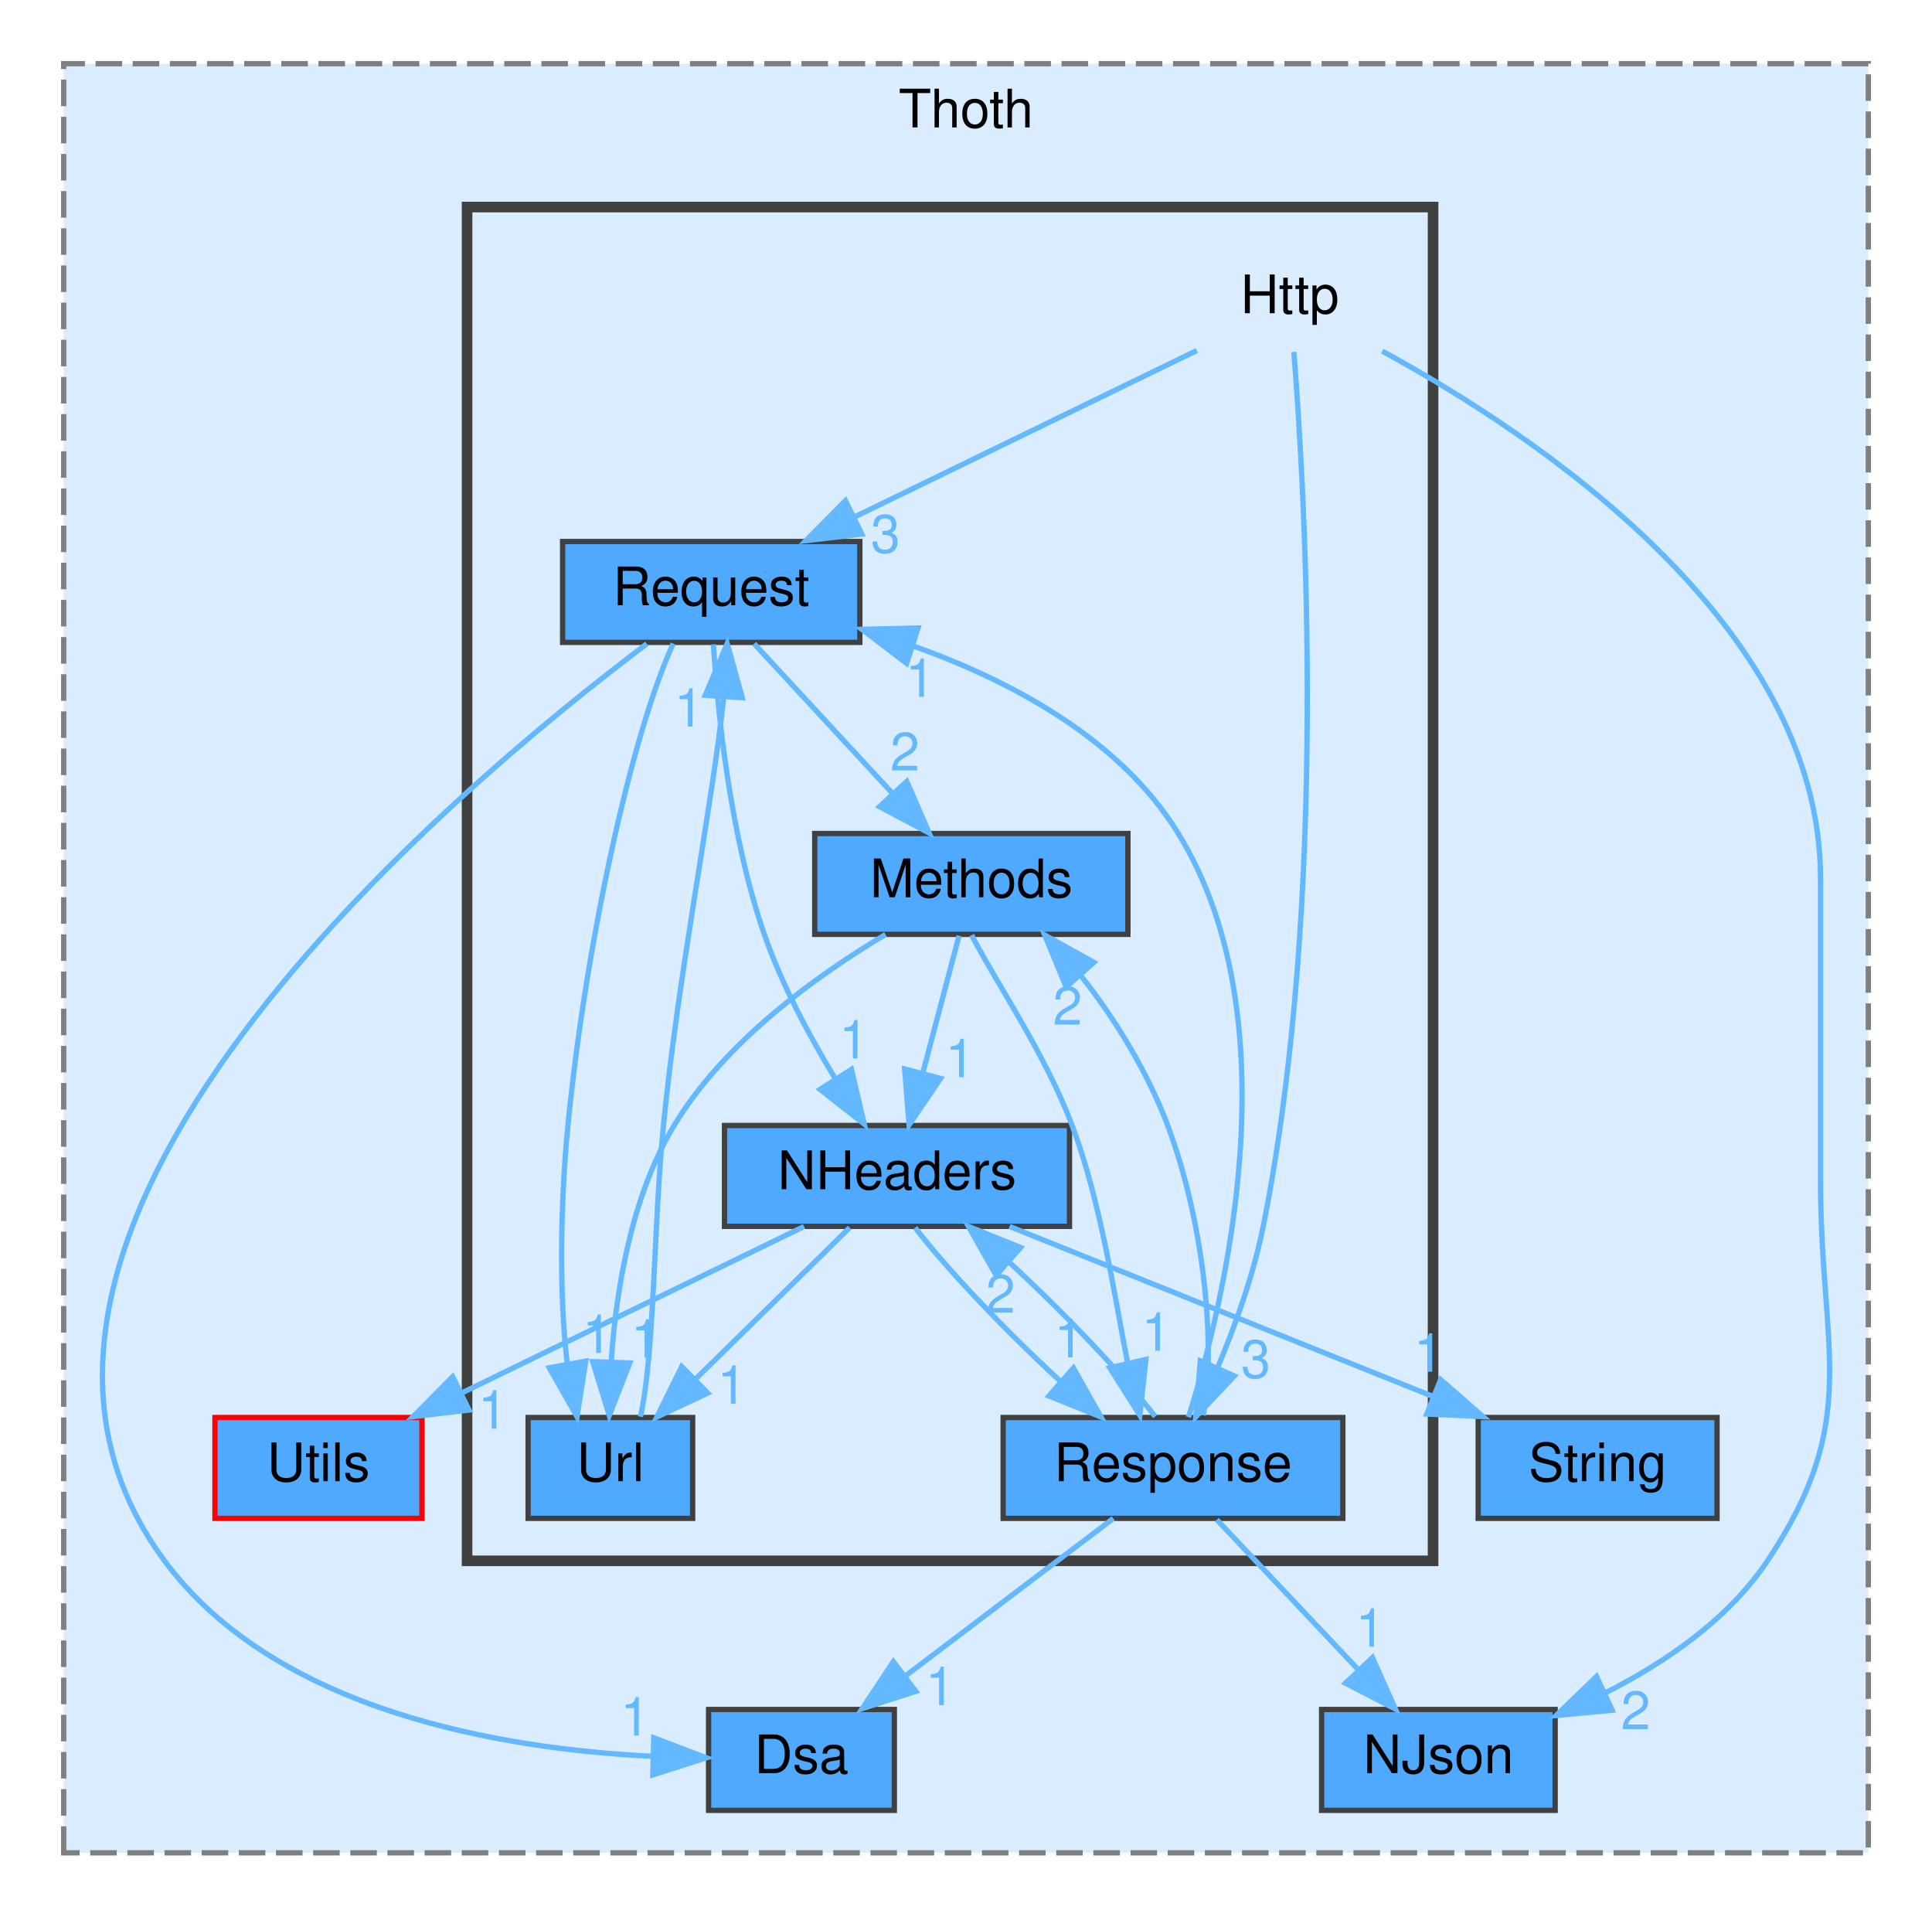
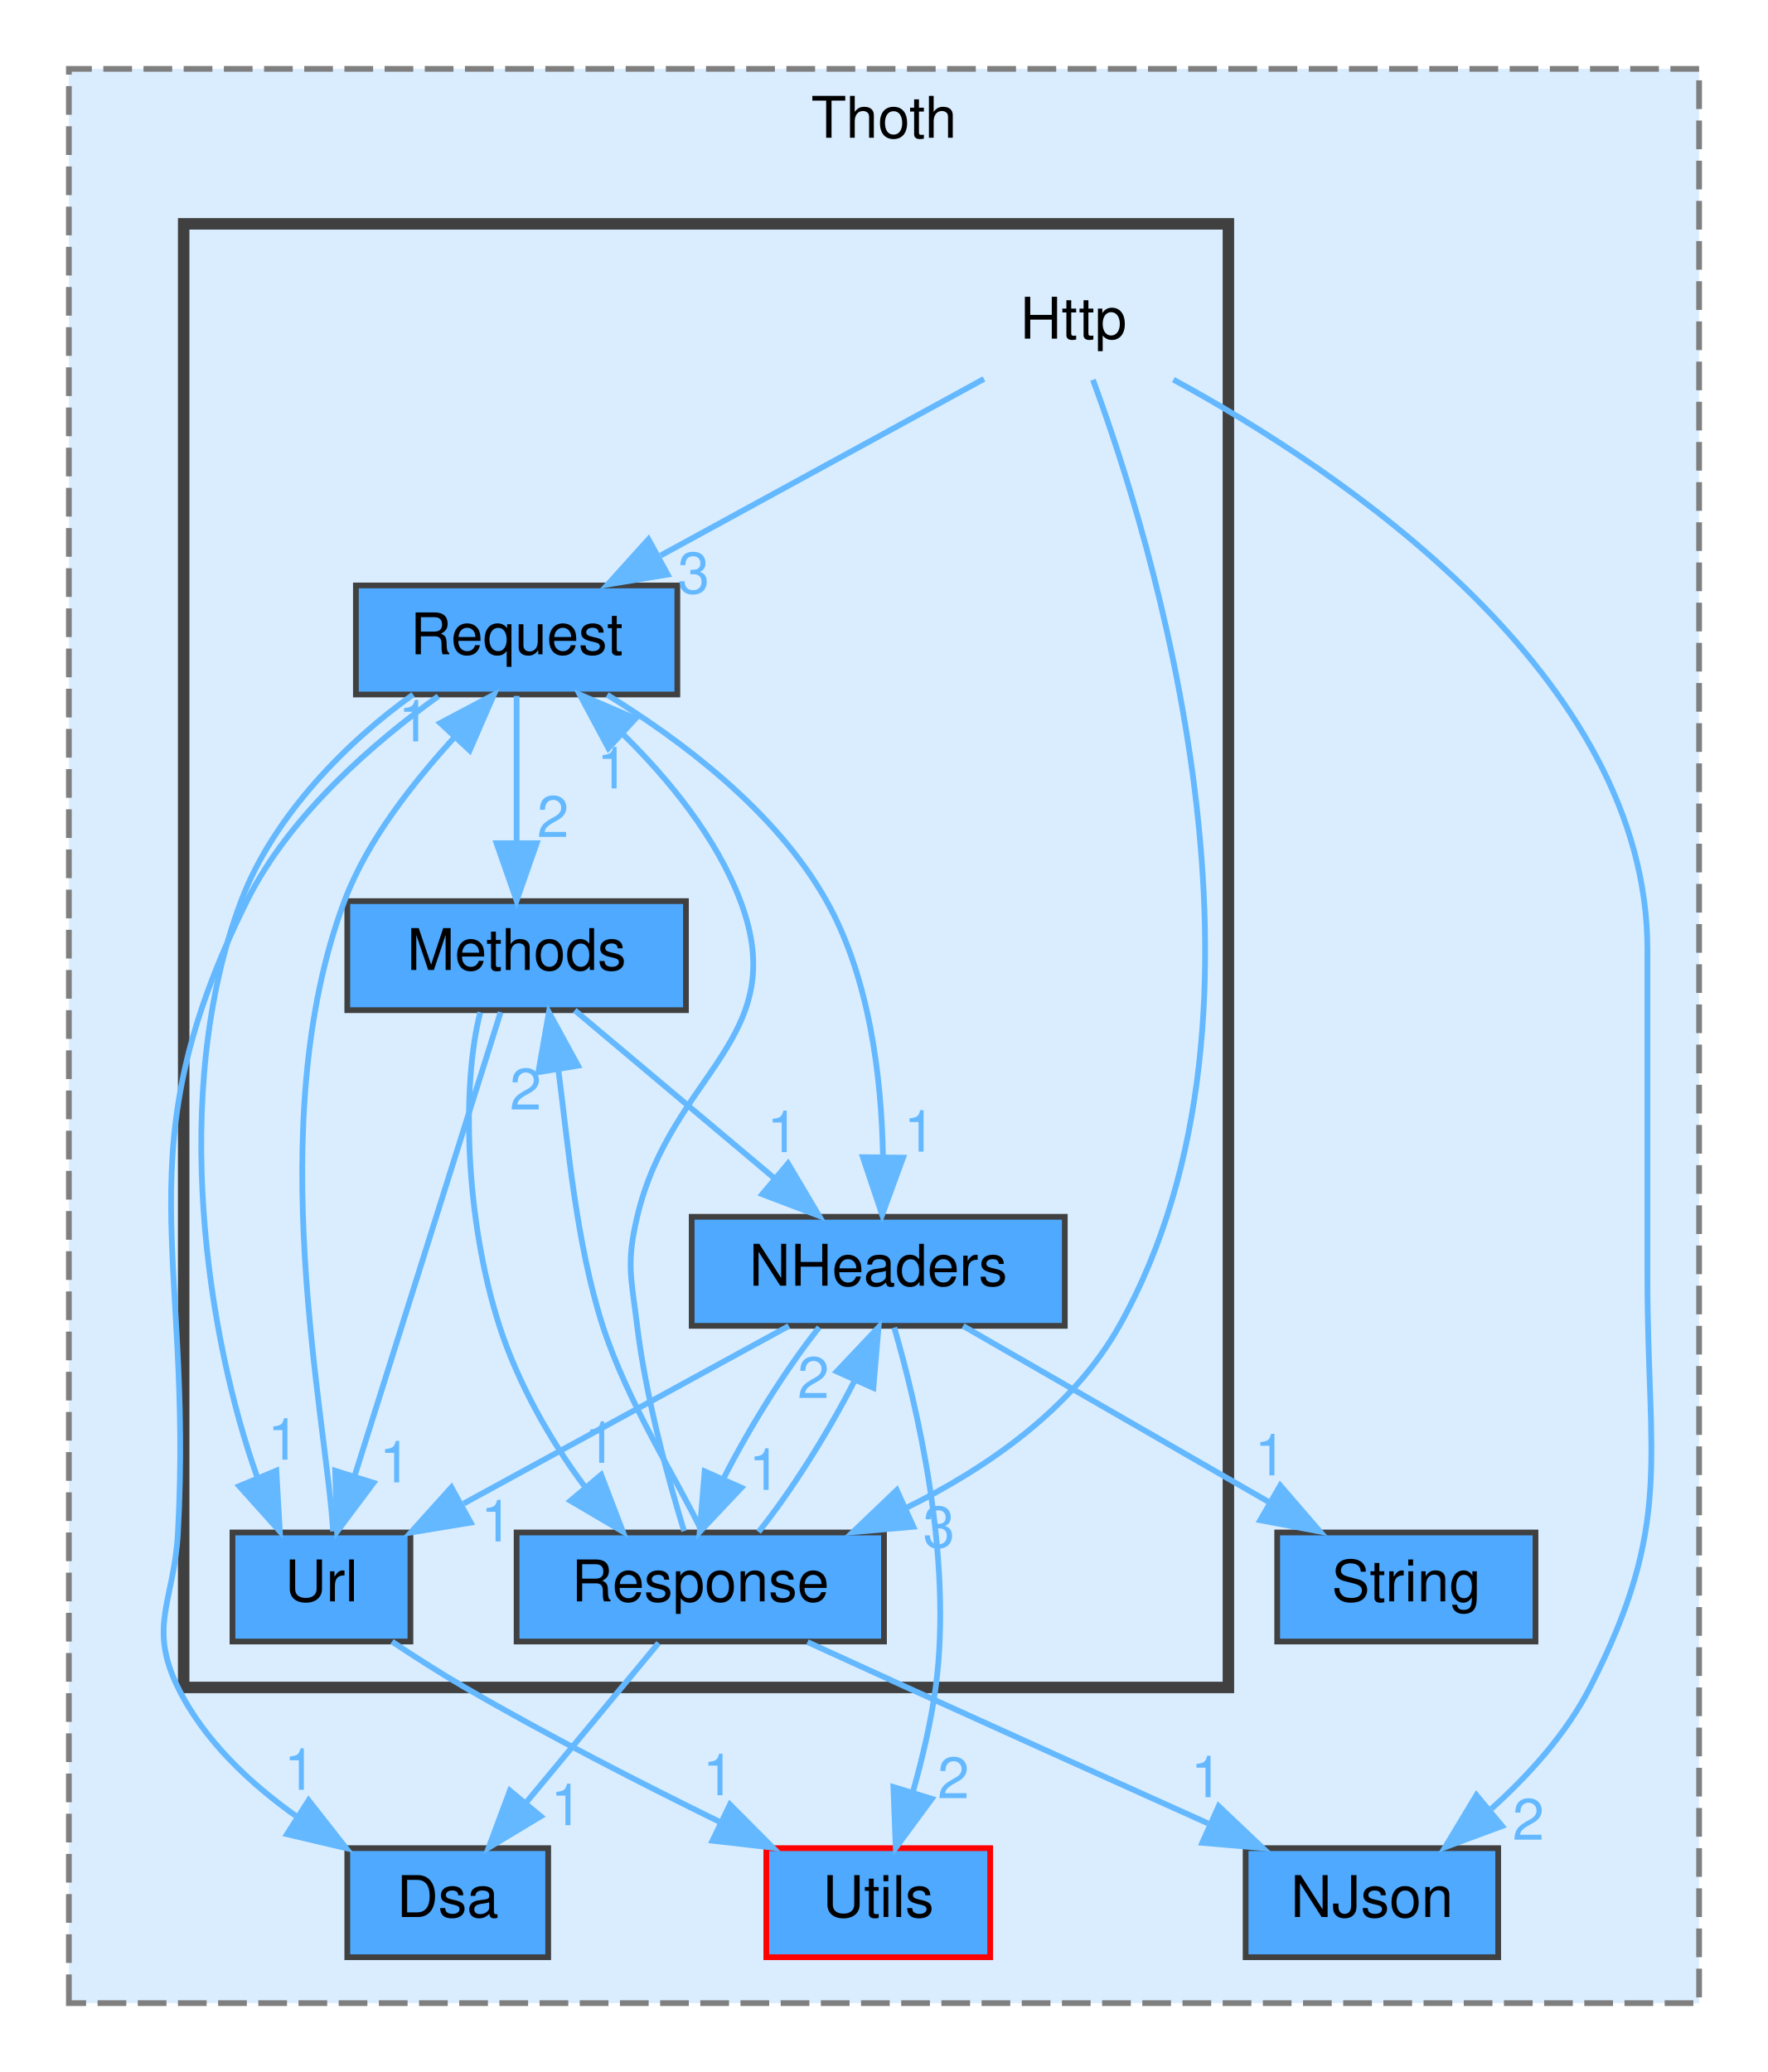
- <svg xmlns="http://www.w3.org/2000/svg" xmlns:xlink="http://www.w3.org/1999/xlink" width="364pt" height="361pt" viewBox="0.00 0.00 364.00 361.00">
+ <svg xmlns="http://www.w3.org/2000/svg" xmlns:xlink="http://www.w3.org/1999/xlink" width="308pt" height="361pt" viewBox="0.00 0.00 308.00 361.00">
  <g id="graph0" class="graph" transform="scale(1 1) rotate(0) translate(4 357)">
    <g id="clust1" class="cluster">
      <g id="a_clust1">
        <a xlink:href="dir_c6a74f695d865e6872ff805f8280c9af.html" target="_top" xlink:title="Thoth">
-           <polygon fill="#daedff" stroke="#7f7f7f" stroke-dasharray="5,2" points="8,-8 8,-345 348,-345 348,-8 8,-8" />
-           <text text-anchor="middle" x="178" y="-333" font-family="Helvetica,sans-Serif" font-size="10.00">Thoth</text>
+           <polygon fill="#daedff" stroke="#7f7f7f" stroke-dasharray="5,2" points="8,-8 8,-345 292,-345 292,-8 8,-8" />
+           <text text-anchor="middle" x="150" y="-333" font-family="Helvetica,sans-Serif" font-size="10.00">Thoth</text>
        </a>
      </g>
    </g>
    <g id="clust2" class="cluster">
      <g id="a_clust2">
        <a xlink:href="dir_41cc9e0bb4f1115e1fe2e2758d2bc168.html" target="_top">
-           <polygon fill="#daedff" stroke="#404040" stroke-width="2" points="84,-63 84,-318 266,-318 266,-63 84,-63" />
+           <polygon fill="#daedff" stroke="#404040" stroke-width="2" points="28,-63 28,-318 210,-318 210,-63 28,-63" />
        </a>
      </g>
    </g>
    <g id="node1" class="node">
      <g id="a_node1">
        <a xlink:href="dir_0548d2bb7dd208758f91f985569944be.html" target="_top" xlink:title="NJson">
-           <polygon fill="#4ea9ff" stroke="#404040" points="289,-35 245,-35 245,-16 289,-16 289,-35" />
-           <text text-anchor="middle" x="267" y="-23" font-family="Helvetica,sans-Serif" font-size="10.00">NJson</text>
+           <polygon fill="#4ea9ff" stroke="#404040" points="257,-35 213,-35 213,-16 257,-16 257,-35" />
+           <text text-anchor="middle" x="235" y="-23" font-family="Helvetica,sans-Serif" font-size="10.00">NJson</text>
        </a>
      </g>
    </g>
    <g id="node2" class="node">
      <g id="a_node2">
        <a xlink:href="dir_430990ec024f593b7bce39ce7b4461bb.html" target="_top" xlink:title="String">
-           <polygon fill="#4ea9ff" stroke="#404040" points="319.5,-90 274.5,-90 274.5,-71 319.5,-71 319.5,-90" />
-           <text text-anchor="middle" x="297" y="-78" font-family="Helvetica,sans-Serif" font-size="10.00">String</text>
+           <polygon fill="#4ea9ff" stroke="#404040" points="263.5,-90 218.5,-90 218.5,-71 263.5,-71 263.5,-90" />
+           <text text-anchor="middle" x="241" y="-78" font-family="Helvetica,sans-Serif" font-size="10.00">String</text>
        </a>
      </g>
    </g>
    <g id="node3" class="node">
      <g id="a_node3">
        <a xlink:href="dir_2d830115d85308f46eeefe3ce749e641.html" target="_top" xlink:title="Utils">
-           <polygon fill="#4ea9ff" stroke="red" points="75.5,-90 36.5,-90 36.5,-71 75.5,-71 75.5,-90" />
-           <text text-anchor="middle" x="56" y="-78" font-family="Helvetica,sans-Serif" font-size="10.00">Utils</text>
+           <polygon fill="#4ea9ff" stroke="red" points="168.5,-35 129.5,-35 129.5,-16 168.5,-16 168.5,-35" />
+           <text text-anchor="middle" x="149" y="-23" font-family="Helvetica,sans-Serif" font-size="10.00">Utils</text>
        </a>
      </g>
    </g>
    <g id="node4" class="node">
      <g id="a_node4">
        <a xlink:href="dir_3c6a022a7e9432f24aa2201eb84947de.html" target="_top" xlink:title="Dsa">
-           <polygon fill="#4ea9ff" stroke="#404040" points="164.5,-35 129.5,-35 129.5,-16 164.5,-16 164.5,-35" />
-           <text text-anchor="middle" x="147" y="-23" font-family="Helvetica,sans-Serif" font-size="10.00">Dsa</text>
+           <polygon fill="#4ea9ff" stroke="#404040" points="91.5,-35 56.5,-35 56.5,-16 91.5,-16 91.5,-35" />
+           <text text-anchor="middle" x="74" y="-23" font-family="Helvetica,sans-Serif" font-size="10.00">Dsa</text>
        </a>
      </g>
    </g>
    <g id="node5" class="node">
-       <text text-anchor="middle" x="239" y="-298" font-family="Helvetica,sans-Serif" font-size="10.00">Http</text>
+       <text text-anchor="middle" x="183" y="-298" font-family="Helvetica,sans-Serif" font-size="10.00">Http</text>
    </g>
    <g id="edge1" class="edge">
      <g id="a_edge1">
        <a xlink:href="dir_000006_000010.html" target="_top">
-           <path fill="none" stroke="#63b8ff" d="M256.42,-290.86C285.07,-275.27 339,-239.54 339,-191.5 339,-191.5 339,-191.5 339,-134.5 339,-102.41 346.82,-89.68 329,-63 321.68,-52.04 309.87,-43.92 298.51,-38.16" />
-           <polygon fill="#63b8ff" stroke="#63b8ff" points="299.73,-34.86 289.18,-33.86 296.8,-41.22 299.73,-34.86" />
+           <path fill="none" stroke="#63b8ff" d="M200.42,-290.86C229.07,-275.27 283,-239.54 283,-191.5 283,-191.5 283,-191.5 283,-134.5 283,-102.41 287.6,-91.58 273,-63 268.9,-54.98 262.34,-47.73 255.81,-41.85" />
+           <polygon fill="#63b8ff" stroke="#63b8ff" points="257.68,-38.85 247.75,-35.17 253.21,-44.24 257.68,-38.85" />
        </a>
      </g>
      <g id="a_edge1-headlabel">
        <a xlink:href="dir_000006_000010.html" target="_top" xlink:title="2">
-           <text text-anchor="middle" x="304.18" y="-31.29" font-family="Helvetica,sans-Serif" font-size="10.00" fill="#63b8ff">2</text>
+           <text text-anchor="middle" x="262.26" y="-36.46" font-family="Helvetica,sans-Serif" font-size="10.00" fill="#63b8ff">2</text>
        </a>
      </g>
    </g>
    <g id="node8" class="node">
      <g id="a_node8">
        <a xlink:href="dir_2e6b931faf85af8d43b2b55a026921d7.html" target="_top" xlink:title="Request">
-           <polygon fill="#4ea9ff" stroke="#404040" points="158,-255 102,-255 102,-236 158,-236 158,-255" />
-           <text text-anchor="middle" x="130" y="-243" font-family="Helvetica,sans-Serif" font-size="10.00">Request</text>
+           <polygon fill="#4ea9ff" stroke="#404040" points="114,-255 58,-255 58,-236 114,-236 114,-255" />
+           <text text-anchor="middle" x="86" y="-243" font-family="Helvetica,sans-Serif" font-size="10.00">Request</text>
        </a>
      </g>
    </g>
    <g id="edge3" class="edge">
      <g id="a_edge3">
        <a xlink:href="dir_000006_000014.html" target="_top">
-           <path fill="none" stroke="#63b8ff" d="M221.49,-290.98C204.03,-282.5 176.99,-269.35 156.83,-259.54" />
-           <polygon fill="#63b8ff" stroke="#63b8ff" points="158.36,-256.4 147.83,-255.17 155.29,-262.69 158.36,-256.4" />
+           <path fill="none" stroke="#63b8ff" d="M167.42,-290.98C152.23,-282.69 128.9,-269.94 111.1,-260.22" />
+           <polygon fill="#63b8ff" stroke="#63b8ff" points="112.32,-256.89 101.87,-255.17 108.97,-263.04 112.32,-256.89" />
        </a>
      </g>
      <g id="a_edge3-headlabel">
        <a xlink:href="dir_000006_000014.html" target="_top" xlink:title="3">
-           <text text-anchor="middle" x="162.83" y="-252.91" font-family="Helvetica,sans-Serif" font-size="10.00" fill="#63b8ff">3</text>
+           <text text-anchor="middle" x="116.84" y="-253.63" font-family="Helvetica,sans-Serif" font-size="10.00" fill="#63b8ff">3</text>
        </a>
      </g>
    </g>
    <g id="node9" class="node">
      <g id="a_node9">
        <a xlink:href="dir_2b930848939edf81047ea3b73a2c6d36.html" target="_top" xlink:title="Response">
-           <polygon fill="#4ea9ff" stroke="#404040" points="249,-90 185,-90 185,-71 249,-71 249,-90" />
-           <text text-anchor="middle" x="217" y="-78" font-family="Helvetica,sans-Serif" font-size="10.00">Response</text>
+           <polygon fill="#4ea9ff" stroke="#404040" points="150,-90 86,-90 86,-71 150,-71 150,-90" />
+           <text text-anchor="middle" x="118" y="-78" font-family="Helvetica,sans-Serif" font-size="10.00">Response</text>
        </a>
      </g>
    </g>
    <g id="edge2" class="edge">
      <g id="a_edge2">
        <a xlink:href="dir_000006_000016.html" target="_top">
-           <path fill="none" stroke="#63b8ff" d="M239.77,-290.72C241.81,-265.05 246.38,-188.06 234,-126 232.2,-116.98 228.75,-107.39 225.43,-99.44" />
-           <polygon fill="#63b8ff" stroke="#63b8ff" points="228.55,-97.82 221.29,-90.11 222.15,-100.67 228.55,-97.82" />
+           <path fill="none" stroke="#63b8ff" d="M186.4,-290.83C196.27,-264.14 222.3,-181.74 191,-126 182.89,-111.56 167.99,-101.26 153.75,-94.22" />
+           <polygon fill="#63b8ff" stroke="#63b8ff" points="155.12,-91 144.57,-90.06 152.23,-97.38 155.12,-91" />
        </a>
      </g>
      <g id="a_edge2-headlabel">
        <a xlink:href="dir_000006_000016.html" target="_top" xlink:title="3">
-           <text text-anchor="middle" x="232.6" y="-97.46" font-family="Helvetica,sans-Serif" font-size="10.00" fill="#63b8ff">3</text>
+           <text text-anchor="middle" x="159.57" y="-87.4" font-family="Helvetica,sans-Serif" font-size="10.00" fill="#63b8ff">3</text>
        </a>
      </g>
    </g>
    <g id="node6" class="node">
      <g id="a_node6">
        <a xlink:href="dir_09d6a22b96cbdd451a8a41c9804b07f2.html" target="_top" xlink:title="Methods">
-           <polygon fill="#4ea9ff" stroke="#404040" points="208.5,-200 149.5,-200 149.5,-181 208.5,-181 208.5,-200" />
-           <text text-anchor="middle" x="179" y="-188" font-family="Helvetica,sans-Serif" font-size="10.00">Methods</text>
+           <polygon fill="#4ea9ff" stroke="#404040" points="115.5,-200 56.5,-200 56.5,-181 115.5,-181 115.5,-200" />
+           <text text-anchor="middle" x="86" y="-188" font-family="Helvetica,sans-Serif" font-size="10.00">Methods</text>
        </a>
      </g>
    </g>
    <g id="node7" class="node">
      <g id="a_node7">
        <a xlink:href="dir_608161aafd2af5389d03134ffea49c9f.html" target="_top" xlink:title="NHeaders">
-           <polygon fill="#4ea9ff" stroke="#404040" points="197.5,-145 132.5,-145 132.5,-126 197.5,-126 197.5,-145" />
-           <text text-anchor="middle" x="165" y="-133" font-family="Helvetica,sans-Serif" font-size="10.00">NHeaders</text>
+           <polygon fill="#4ea9ff" stroke="#404040" points="181.5,-145 116.5,-145 116.5,-126 181.5,-126 181.5,-145" />
+           <text text-anchor="middle" x="149" y="-133" font-family="Helvetica,sans-Serif" font-size="10.00">NHeaders</text>
        </a>
      </g>
    </g>
    <g id="edge5" class="edge">
      <g id="a_edge5">
        <a xlink:href="dir_000008_000009.html" target="_top">
-           <path fill="none" stroke="#63b8ff" d="M176.69,-180.75C174.83,-173.72 172.16,-163.62 169.85,-154.84" />
-           <polygon fill="#63b8ff" stroke="#63b8ff" points="173.21,-153.86 167.27,-145.09 166.44,-155.65 173.21,-153.86" />
+           <path fill="none" stroke="#63b8ff" d="M96.12,-180.98C105.44,-173.15 119.47,-161.34 130.74,-151.86" />
+           <polygon fill="#63b8ff" stroke="#63b8ff" points="133.29,-154.29 138.69,-145.17 128.79,-148.93 133.29,-154.29" />
        </a>
      </g>
      <g id="a_edge5-headlabel">
        <a xlink:href="dir_000008_000009.html" target="_top" xlink:title="1">
-           <text text-anchor="middle" x="176.87" y="-154.11" font-family="Helvetica,sans-Serif" font-size="10.00" fill="#63b8ff">1</text>
+           <text text-anchor="middle" x="132.37" y="-156.27" font-family="Helvetica,sans-Serif" font-size="10.00" fill="#63b8ff">1</text>
        </a>
      </g>
    </g>
    <g id="edge4" class="edge">
      <g id="a_edge4">
        <a xlink:href="dir_000008_000016.html" target="_top">
-           <path fill="none" stroke="#63b8ff" d="M179.06,-180.87C183.46,-172.29 192.93,-158.5 198,-145 203.4,-130.61 205.88,-113.34 208.42,-100.44" />
-           <polygon fill="#63b8ff" stroke="#63b8ff" points="211.9,-100.94 210.75,-90.41 205.08,-99.36 211.9,-100.94" />
+           <path fill="none" stroke="#63b8ff" d="M79.67,-180.63C76.42,-168.13 76.96,-144.76 83,-126 86.18,-116.12 91.82,-106.05 97.87,-98" />
+           <polygon fill="#63b8ff" stroke="#63b8ff" points="100.72,-100.05 104.51,-90.15 95.38,-95.53 100.72,-100.05" />
        </a>
      </g>
      <g id="a_edge4-headlabel">
        <a xlink:href="dir_000008_000016.html" target="_top" xlink:title="1">
-           <text text-anchor="middle" x="213.85" y="-102.59" font-family="Helvetica,sans-Serif" font-size="10.00" fill="#63b8ff">1</text>
+           <text text-anchor="middle" x="100.57" y="-102.13" font-family="Helvetica,sans-Serif" font-size="10.00" fill="#63b8ff">1</text>
        </a>
      </g>
    </g>
    <g id="node10" class="node">
      <g id="a_node10">
        <a xlink:href="dir_f0d5f9c2813ecd5c8dcd2e2ff3dca0a2.html" target="_top" xlink:title="Url">
-           <polygon fill="#4ea9ff" stroke="#404040" points="126.5,-90 95.5,-90 95.5,-71 126.5,-71 126.5,-90" />
-           <text text-anchor="middle" x="111" y="-78" font-family="Helvetica,sans-Serif" font-size="10.00">Url</text>
+           <polygon fill="#4ea9ff" stroke="#404040" points="67.5,-90 36.5,-90 36.5,-71 67.5,-71 67.5,-90" />
+           <text text-anchor="middle" x="52" y="-78" font-family="Helvetica,sans-Serif" font-size="10.00">Url</text>
        </a>
      </g>
    </g>
    <g id="edge6" class="edge">
      <g id="a_edge6">
        <a xlink:href="dir_000008_000019.html" target="_top">
-           <path fill="none" stroke="#63b8ff" d="M162.84,-180.98C149.96,-173.32 132.56,-160.84 123,-145 114.93,-131.63 112.09,-114.02 111.17,-100.74" />
-           <polygon fill="#63b8ff" stroke="#63b8ff" points="114.66,-100.26 110.79,-90.4 107.66,-100.52 114.66,-100.26" />
+           <path fill="none" stroke="#63b8ff" d="M83.22,-180.66C77.69,-163.09 65.21,-123.45 57.81,-99.95" />
+           <polygon fill="#63b8ff" stroke="#63b8ff" points="61.07,-98.65 54.73,-90.16 54.39,-100.75 61.07,-98.65" />
        </a>
      </g>
      <g id="a_edge6-headlabel">
        <a xlink:href="dir_000008_000019.html" target="_top" xlink:title="1">
-           <text text-anchor="middle" x="117.63" y="-101.24" font-family="Helvetica,sans-Serif" font-size="10.00" fill="#63b8ff">1</text>
+           <text text-anchor="middle" x="64.85" y="-98.72" font-family="Helvetica,sans-Serif" font-size="10.00" fill="#63b8ff">1</text>
        </a>
      </g>
    </g>
    <g id="edge9" class="edge">
      <g id="a_edge9">
        <a xlink:href="dir_000009_000017.html" target="_top">
-           <path fill="none" stroke="#63b8ff" d="M186.21,-125.98C207.73,-117.34 241.28,-103.87 265.83,-94.02" />
-           <polygon fill="#63b8ff" stroke="#63b8ff" points="267.43,-97.14 275.41,-90.17 264.82,-90.65 267.43,-97.14" />
+           <path fill="none" stroke="#63b8ff" d="M163.78,-125.98C178.18,-117.69 200.31,-104.94 217.19,-95.22" />
+           <polygon fill="#63b8ff" stroke="#63b8ff" points="219.03,-98.19 225.95,-90.17 215.54,-92.13 219.03,-98.19" />
        </a>
      </g>
      <g id="a_edge9-headlabel">
        <a xlink:href="dir_000009_000017.html" target="_top" xlink:title="1">
-           <text text-anchor="middle" x="265.15" y="-98.62" font-family="Helvetica,sans-Serif" font-size="10.00" fill="#63b8ff">1</text>
+           <text text-anchor="middle" x="217.33" y="-99.95" font-family="Helvetica,sans-Serif" font-size="10.00" fill="#63b8ff">1</text>
        </a>
      </g>
    </g>
    <g id="edge10" class="edge">
      <g id="a_edge10">
        <a xlink:href="dir_000009_000020.html" target="_top">
-           <path fill="none" stroke="#63b8ff" d="M147.49,-125.98C130.03,-117.5 102.99,-104.35 82.83,-94.54" />
-           <polygon fill="#63b8ff" stroke="#63b8ff" points="84.36,-91.4 73.83,-90.17 81.29,-97.69 84.36,-91.4" />
+           <path fill="none" stroke="#63b8ff" d="M151.79,-125.7C155.7,-112.21 162.04,-85.61 159,-63 158.2,-57.05 156.7,-50.69 155.09,-44.98" />
+           <polygon fill="#63b8ff" stroke="#63b8ff" points="158.33,-43.6 152.05,-35.07 151.64,-45.65 158.33,-43.6" />
        </a>
      </g>
      <g id="a_edge10-headlabel">
-         <a xlink:href="dir_000009_000020.html" target="_top" xlink:title="1">
-           <text text-anchor="middle" x="88.83" y="-87.91" font-family="Helvetica,sans-Serif" font-size="10.00" fill="#63b8ff">1</text>
+         <a xlink:href="dir_000009_000020.html" target="_top" xlink:title="2">
+           <text text-anchor="middle" x="162.1" y="-43.7" font-family="Helvetica,sans-Serif" font-size="10.00" fill="#63b8ff">2</text>
        </a>
      </g>
    </g>
    <g id="edge7" class="edge">
      <g id="a_edge7">
        <a xlink:href="dir_000009_000016.html" target="_top">
-           <path fill="none" stroke="#63b8ff" d="M168.42,-125.75C174.45,-117.88 185.63,-106.14 195.89,-96.73" />
-           <polygon fill="#63b8ff" stroke="#63b8ff" points="198.24,-99.32 203.44,-90.09 193.62,-94.06 198.24,-99.32" />
+           <path fill="none" stroke="#63b8ff" d="M138.71,-125.75C132.97,-118.57 126.48,-108.18 121.98,-99.27" />
+           <polygon fill="#63b8ff" stroke="#63b8ff" points="125.16,-97.8 117.89,-90.09 118.76,-100.65 125.16,-97.8" />
        </a>
      </g>
      <g id="a_edge7-headlabel">
        <a xlink:href="dir_000009_000016.html" target="_top" xlink:title="1">
-           <text text-anchor="middle" x="197.41" y="-101.32" font-family="Helvetica,sans-Serif" font-size="10.00" fill="#63b8ff">1</text>
+           <text text-anchor="middle" x="129.21" y="-97.43" font-family="Helvetica,sans-Serif" font-size="10.00" fill="#63b8ff">1</text>
        </a>
      </g>
    </g>
    <g id="edge8" class="edge">
      <g id="a_edge8">
        <a xlink:href="dir_000009_000019.html" target="_top">
-           <path fill="none" stroke="#63b8ff" d="M156.08,-125.75C148.22,-118.03 136.57,-106.6 127.08,-97.28" />
-           <polygon fill="#63b8ff" stroke="#63b8ff" points="129.34,-94.6 119.75,-90.09 124.44,-99.59 129.34,-94.6" />
+           <path fill="none" stroke="#63b8ff" d="M133.42,-125.98C118.14,-117.64 94.62,-104.79 76.78,-95.04" />
+           <polygon fill="#63b8ff" stroke="#63b8ff" points="78,-91.72 67.55,-89.99 74.64,-97.86 78,-91.72" />
        </a>
      </g>
      <g id="a_edge8-headlabel">
        <a xlink:href="dir_000009_000019.html" target="_top" xlink:title="1">
-           <text text-anchor="middle" x="133.89" y="-92.59" font-family="Helvetica,sans-Serif" font-size="10.00" fill="#63b8ff">1</text>
+           <text text-anchor="middle" x="82.52" y="-88.45" font-family="Helvetica,sans-Serif" font-size="10.00" fill="#63b8ff">1</text>
        </a>
      </g>
    </g>
    <g id="edge12" class="edge">
      <g id="a_edge12">
        <a xlink:href="dir_000014_000002.html" target="_top">
-           <path fill="none" stroke="#63b8ff" d="M117.86,-235.73C81.92,-208.68 -18.73,-124.71 27,-63 48.04,-34.61 90.62,-27.55 118.98,-26.18" />
-           <polygon fill="#63b8ff" stroke="#63b8ff" points="119.18,-29.67 129.08,-25.9 118.99,-22.68 119.18,-29.67" />
+           <path fill="none" stroke="#63b8ff" d="M72.35,-235.7C61.34,-227.78 46.49,-215.1 39,-200 17.14,-155.95 29.67,-139.11 27,-90 26.35,-78.02 21.72,-73.78 27,-63 31.52,-53.77 39.62,-46.2 47.84,-40.4" />
+           <polygon fill="#63b8ff" stroke="#63b8ff" points="49.76,-43.33 56.3,-35 45.99,-37.43 49.76,-43.33" />
        </a>
      </g>
      <g id="a_edge12-headlabel">
        <a xlink:href="dir_000014_000002.html" target="_top" xlink:title="1">
-           <text text-anchor="middle" x="115.66" y="-30.11" font-family="Helvetica,sans-Serif" font-size="10.00" fill="#63b8ff">1</text>
+           <text text-anchor="middle" x="48.25" y="-45.16" font-family="Helvetica,sans-Serif" font-size="10.00" fill="#63b8ff">1</text>
        </a>
      </g>
    </g>
    <g id="edge11" class="edge">
      <g id="a_edge11">
        <a xlink:href="dir_000014_000008.html" target="_top">
-           <path fill="none" stroke="#63b8ff" d="M138.09,-235.75C145.16,-228.11 155.59,-216.82 164.15,-207.56" />
-           <polygon fill="#63b8ff" stroke="#63b8ff" points="166.84,-209.81 171.06,-200.09 161.7,-205.06 166.84,-209.81" />
+           <path fill="none" stroke="#63b8ff" d="M86,-235.75C86,-228.8 86,-218.85 86,-210.13" />
+           <polygon fill="#63b8ff" stroke="#63b8ff" points="89.5,-210.09 86,-200.09 82.5,-210.09 89.5,-210.09" />
        </a>
      </g>
      <g id="a_edge11-headlabel">
        <a xlink:href="dir_000014_000008.html" target="_top" xlink:title="2">
-           <text text-anchor="middle" x="166.49" y="-211.87" font-family="Helvetica,sans-Serif" font-size="10.00" fill="#63b8ff">2</text>
+           <text text-anchor="middle" x="92.34" y="-211.18" font-family="Helvetica,sans-Serif" font-size="10.00" fill="#63b8ff">2</text>
        </a>
      </g>
    </g>
    <g id="edge13" class="edge">
      <g id="a_edge13">
        <a xlink:href="dir_000014_000009.html" target="_top">
-           <path fill="none" stroke="#63b8ff" d="M130.41,-235.63C131.2,-223.14 133.49,-199.77 140,-181 143.26,-171.6 148.48,-161.88 153.3,-153.93" />
-           <polygon fill="#63b8ff" stroke="#63b8ff" points="156.41,-155.57 158.83,-145.26 150.5,-151.8 156.41,-155.57" />
+           <path fill="none" stroke="#63b8ff" d="M101.77,-235.95C114.3,-228.27 131.15,-215.79 140,-200 147.58,-186.48 149.58,-168.89 149.82,-155.65" />
+           <polygon fill="#63b8ff" stroke="#63b8ff" points="153.32,-155.3 149.68,-145.34 146.32,-155.39 153.32,-155.3" />
        </a>
      </g>
      <g id="a_edge13-headlabel">
        <a xlink:href="dir_000014_000009.html" target="_top" xlink:title="1">
-           <text text-anchor="middle" x="156.87" y="-157.63" font-family="Helvetica,sans-Serif" font-size="10.00" fill="#63b8ff">1</text>
+           <text text-anchor="middle" x="156.21" y="-156.35" font-family="Helvetica,sans-Serif" font-size="10.00" fill="#63b8ff">1</text>
        </a>
      </g>
    </g>
    <g id="edge14" class="edge">
      <g id="a_edge14">
        <a xlink:href="dir_000014_000019.html" target="_top">
-           <path fill="none" stroke="#63b8ff" d="M122.84,-235.78C114.94,-218.56 106.31,-178.89 103,-145 101.54,-130.05 101.35,-113.02 102.85,-100.36" />
-           <polygon fill="#63b8ff" stroke="#63b8ff" points="106.36,-100.62 104.72,-90.15 99.48,-99.36 106.36,-100.62" />
+           <path fill="none" stroke="#63b8ff" d="M67.97,-235.99C56.55,-227.9 43.57,-214.81 38,-200 25.36,-166.41 32.25,-123.62 40.78,-99.74" />
+           <polygon fill="#63b8ff" stroke="#63b8ff" points="44.14,-100.77 44.75,-90.19 37.67,-98.08 44.14,-100.77" />
        </a>
      </g>
      <g id="a_edge14-headlabel">
        <a xlink:href="dir_000014_000019.html" target="_top" xlink:title="1">
-           <text text-anchor="middle" x="108.51" y="-102.17" font-family="Helvetica,sans-Serif" font-size="10.00" fill="#63b8ff">1</text>
+           <text text-anchor="middle" x="45.38" y="-102.68" font-family="Helvetica,sans-Serif" font-size="10.00" fill="#63b8ff">1</text>
        </a>
      </g>
    </g>
    <g id="edge15" class="edge">
      <g id="a_edge15">
        <a xlink:href="dir_000016_000010.html" target="_top">
-           <path fill="none" stroke="#63b8ff" d="M225.26,-70.75C232.46,-63.11 243.11,-51.82 251.85,-42.56" />
-           <polygon fill="#63b8ff" stroke="#63b8ff" points="254.58,-44.76 258.9,-35.09 249.49,-39.96 254.58,-44.76" />
+           <path fill="none" stroke="#63b8ff" d="M136.67,-70.91C142.24,-68.36 148.37,-65.56 154,-63 171.39,-55.1 190.92,-46.29 206.44,-39.32" />
+           <polygon fill="#63b8ff" stroke="#63b8ff" points="208.31,-42.31 216,-35.02 205.44,-35.93 208.31,-42.31" />
        </a>
      </g>
      <g id="a_edge15-headlabel">
        <a xlink:href="dir_000016_000010.html" target="_top" xlink:title="1">
-           <text text-anchor="middle" x="254.18" y="-46.83" font-family="Helvetica,sans-Serif" font-size="10.00" fill="#63b8ff">1</text>
+           <text text-anchor="middle" x="206.2" y="-43.87" font-family="Helvetica,sans-Serif" font-size="10.00" fill="#63b8ff">1</text>
        </a>
      </g>
    </g>
    <g id="edge18" class="edge">
      <g id="a_edge18">
        <a xlink:href="dir_000016_000002.html" target="_top">
-           <path fill="none" stroke="#63b8ff" d="M205.75,-70.98C195.2,-63 179.2,-50.88 166.56,-41.31" />
-           <polygon fill="#63b8ff" stroke="#63b8ff" points="168.54,-38.42 158.45,-35.17 164.31,-44 168.54,-38.42" />
+           <path fill="none" stroke="#63b8ff" d="M110.73,-70.75C104.46,-63.18 95.21,-52.05 87.57,-42.84" />
+           <polygon fill="#63b8ff" stroke="#63b8ff" points="90.21,-40.55 81.13,-35.09 84.83,-45.02 90.21,-40.55" />
        </a>
      </g>
      <g id="a_edge18-headlabel">
        <a xlink:href="dir_000016_000002.html" target="_top" xlink:title="1">
-           <text text-anchor="middle" x="173.12" y="-35.82" font-family="Helvetica,sans-Serif" font-size="10.00" fill="#63b8ff">1</text>
+           <text text-anchor="middle" x="94.69" y="-39" font-family="Helvetica,sans-Serif" font-size="10.00" fill="#63b8ff">1</text>
        </a>
      </g>
    </g>
    <g id="edge16" class="edge">
      <g id="a_edge16">
        <a xlink:href="dir_000016_000008.html" target="_top">
-           <path fill="none" stroke="#63b8ff" d="M222.7,-90.41C225.09,-102.97 222.98,-126.4 216,-145 212.24,-155.02 206.05,-165.2 199.58,-173.29" />
-           <polygon fill="#63b8ff" stroke="#63b8ff" points="196.87,-171.07 192.83,-180.87 202.09,-175.73 196.87,-171.07" />
+           <path fill="none" stroke="#63b8ff" d="M118.28,-90.15C114.22,-98.75 105.33,-112.54 101,-126 96.33,-140.51 94.95,-157.78 93.27,-170.64" />
+           <polygon fill="#63b8ff" stroke="#63b8ff" points="89.79,-170.2 91.62,-180.63 96.7,-171.33 89.79,-170.2" />
        </a>
      </g>
      <g id="a_edge16-headlabel">
        <a xlink:href="dir_000016_000008.html" target="_top" xlink:title="2">
-           <text text-anchor="middle" x="197.14" y="-164" font-family="Helvetica,sans-Serif" font-size="10.00" fill="#63b8ff">2</text>
+           <text text-anchor="middle" x="87.57" y="-163.69" font-family="Helvetica,sans-Serif" font-size="10.00" fill="#63b8ff">2</text>
        </a>
      </g>
    </g>
    <g id="edge19" class="edge">
      <g id="a_edge19">
        <a xlink:href="dir_000016_000009.html" target="_top">
-           <path fill="none" stroke="#63b8ff" d="M213.64,-90.17C207.61,-98.06 196.36,-109.87 186.06,-119.32" />
-           <polygon fill="#63b8ff" stroke="#63b8ff" points="183.68,-116.76 178.47,-125.98 188.29,-122.02 183.68,-116.76" />
+           <path fill="none" stroke="#63b8ff" d="M128.15,-90.09C133.88,-97.22 140.39,-107.6 144.92,-116.53" />
+           <polygon fill="#63b8ff" stroke="#63b8ff" points="141.77,-118.05 149.05,-125.75 148.15,-115.19 141.77,-118.05" />
        </a>
      </g>
      <g id="a_edge19-headlabel">
        <a xlink:href="dir_000016_000009.html" target="_top" xlink:title="2">
-           <text text-anchor="middle" x="184.51" y="-109.75" font-family="Helvetica,sans-Serif" font-size="10.00" fill="#63b8ff">2</text>
+           <text text-anchor="middle" x="137.7" y="-113.43" font-family="Helvetica,sans-Serif" font-size="10.00" fill="#63b8ff">2</text>
        </a>
      </g>
    </g>
    <g id="edge17" class="edge">
      <g id="a_edge17">
        <a xlink:href="dir_000016_000014.html" target="_top">
-           <path fill="none" stroke="#63b8ff" d="M219.92,-90.06C226.43,-110.76 239.88,-164.42 218,-200 207.05,-217.8 186.54,-228.74 168.07,-235.32" />
-           <polygon fill="#63b8ff" stroke="#63b8ff" points="166.81,-232.05 158.38,-238.46 168.97,-238.71 166.81,-232.05" />
+           <path fill="none" stroke="#63b8ff" d="M115.17,-90.25C112.45,-99.14 108.54,-113.36 107,-126 105.98,-134.38 105.06,-136.78 107,-145 112.91,-170.03 134.06,-175.93 125,-200 120.82,-211.11 112.48,-221.25 104.57,-229.04" />
+           <polygon fill="#63b8ff" stroke="#63b8ff" points="101.99,-226.65 96.99,-235.99 106.72,-231.81 101.99,-226.65" />
        </a>
      </g>
      <g id="a_edge17-headlabel">
        <a xlink:href="dir_000016_000014.html" target="_top" xlink:title="1">
-           <text text-anchor="middle" x="169.36" y="-225.74" font-family="Helvetica,sans-Serif" font-size="10.00" fill="#63b8ff">1</text>
+           <text text-anchor="middle" x="102.73" y="-219.63" font-family="Helvetica,sans-Serif" font-size="10.00" fill="#63b8ff">1</text>
        </a>
      </g>
    </g>
    <g id="edge20" class="edge">
      <g id="a_edge20">
+         <a xlink:href="dir_000019_000020.html" target="_top">
+           <path fill="none" stroke="#63b8ff" d="M64.29,-70.99C68.28,-68.33 72.77,-65.46 77,-63 91.33,-54.67 107.79,-46.25 121.35,-39.59" />
+           <polygon fill="#63b8ff" stroke="#63b8ff" points="123.17,-42.6 130.64,-35.09 120.12,-36.3 123.17,-42.6" />
+         </a>
+       </g>
+       <g id="a_edge20-headlabel">
+         <a xlink:href="dir_000019_000020.html" target="_top" xlink:title="1">
+           <text text-anchor="middle" x="121.18" y="-44.22" font-family="Helvetica,sans-Serif" font-size="10.00" fill="#63b8ff">1</text>
+         </a>
+       </g>
+     </g>
+     <g id="edge21" class="edge">
+       <g id="a_edge21">
        <a xlink:href="dir_000019_000014.html" target="_top">
-           <path fill="none" stroke="#63b8ff" d="M116.67,-90.15C119.35,-102.4 119.09,-125.47 121,-145 123.77,-173.33 130.25,-205.7 132.35,-225.62" />
-           <polygon fill="#63b8ff" stroke="#63b8ff" points="128.87,-226.03 133.01,-235.78 135.85,-225.58 128.87,-226.03" />
-         </a>
-       </g>
-       <g id="a_edge20-headlabel">
+           <path fill="none" stroke="#63b8ff" d="M54.03,-90.19C52.82,-110.3 41.43,-161.26 56,-200 60.09,-210.87 68.18,-220.82 75.16,-228.55" />
+           <polygon fill="#63b8ff" stroke="#63b8ff" points="72.69,-231.03 82.05,-235.99 77.82,-226.27 72.69,-231.03" />
+         </a>
+       </g>
+       <g id="a_edge21-headlabel">
        <a xlink:href="dir_000019_000014.html" target="_top" xlink:title="1">
-           <text text-anchor="middle" x="125.8" y="-220.13" font-family="Helvetica,sans-Serif" font-size="10.00" fill="#63b8ff">1</text>
+           <text text-anchor="middle" x="68.16" y="-227.83" font-family="Helvetica,sans-Serif" font-size="10.00" fill="#63b8ff">1</text>
        </a>
      </g>
    </g>
  </g>
</svg>
